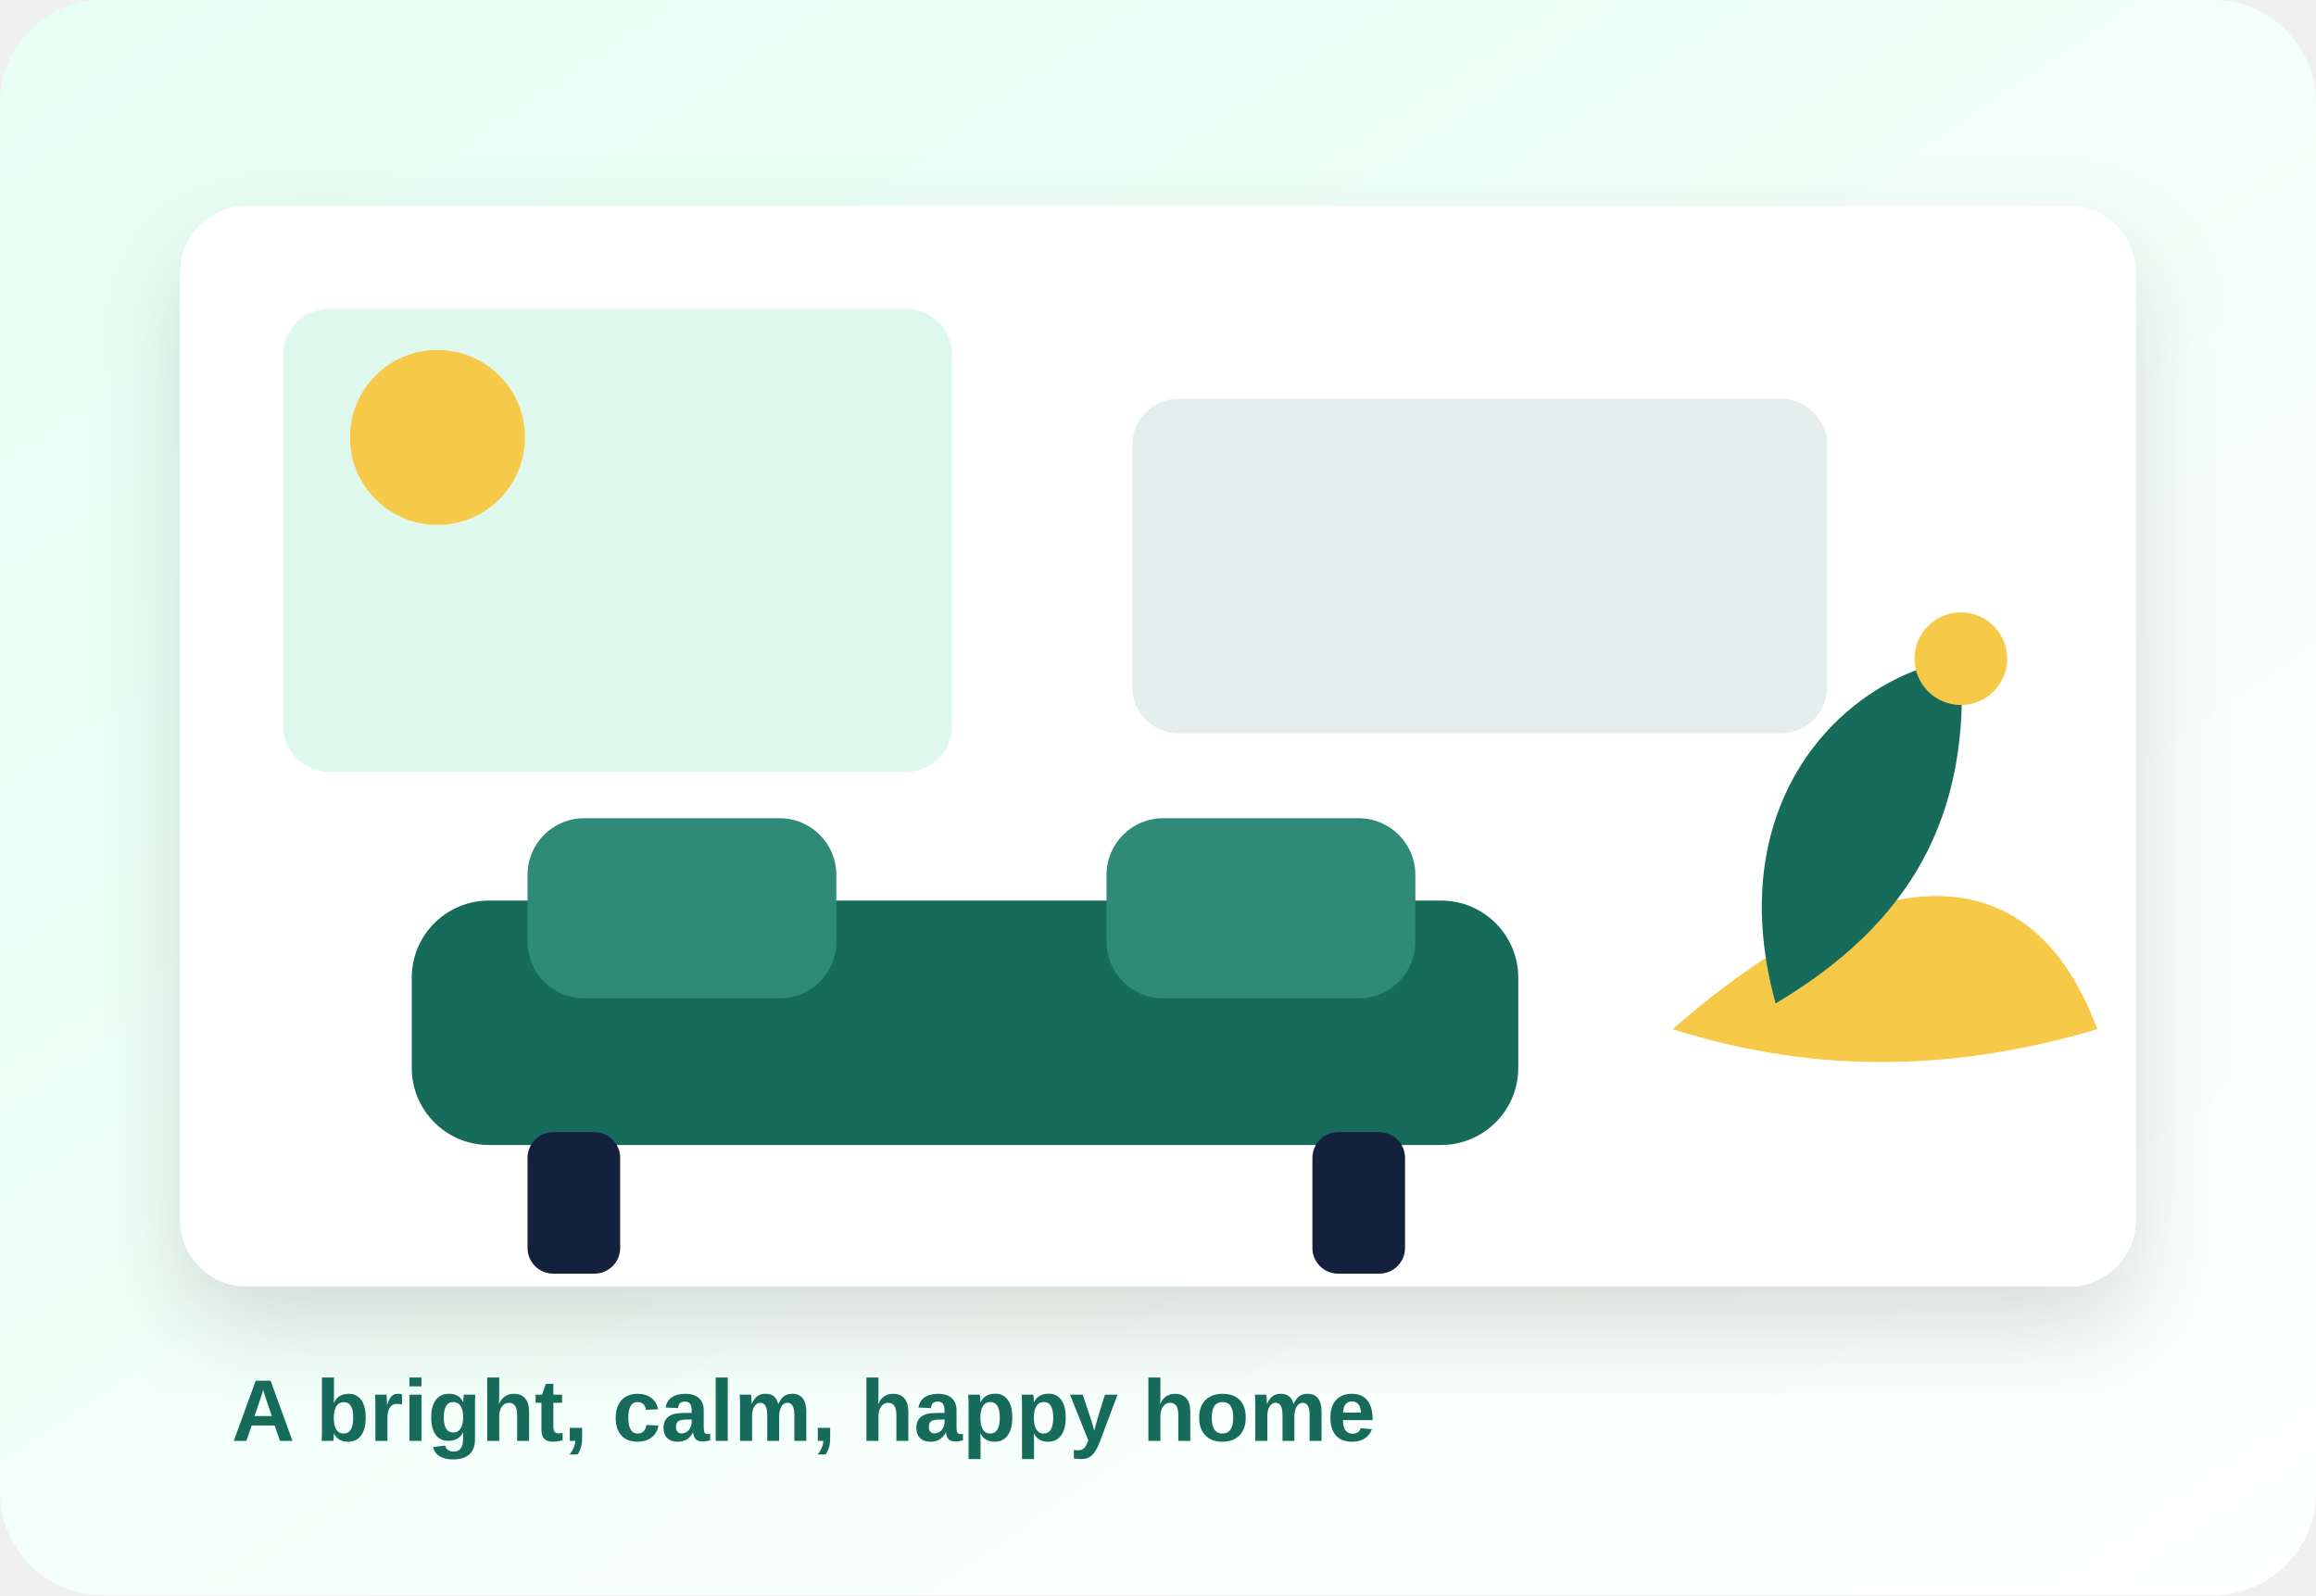
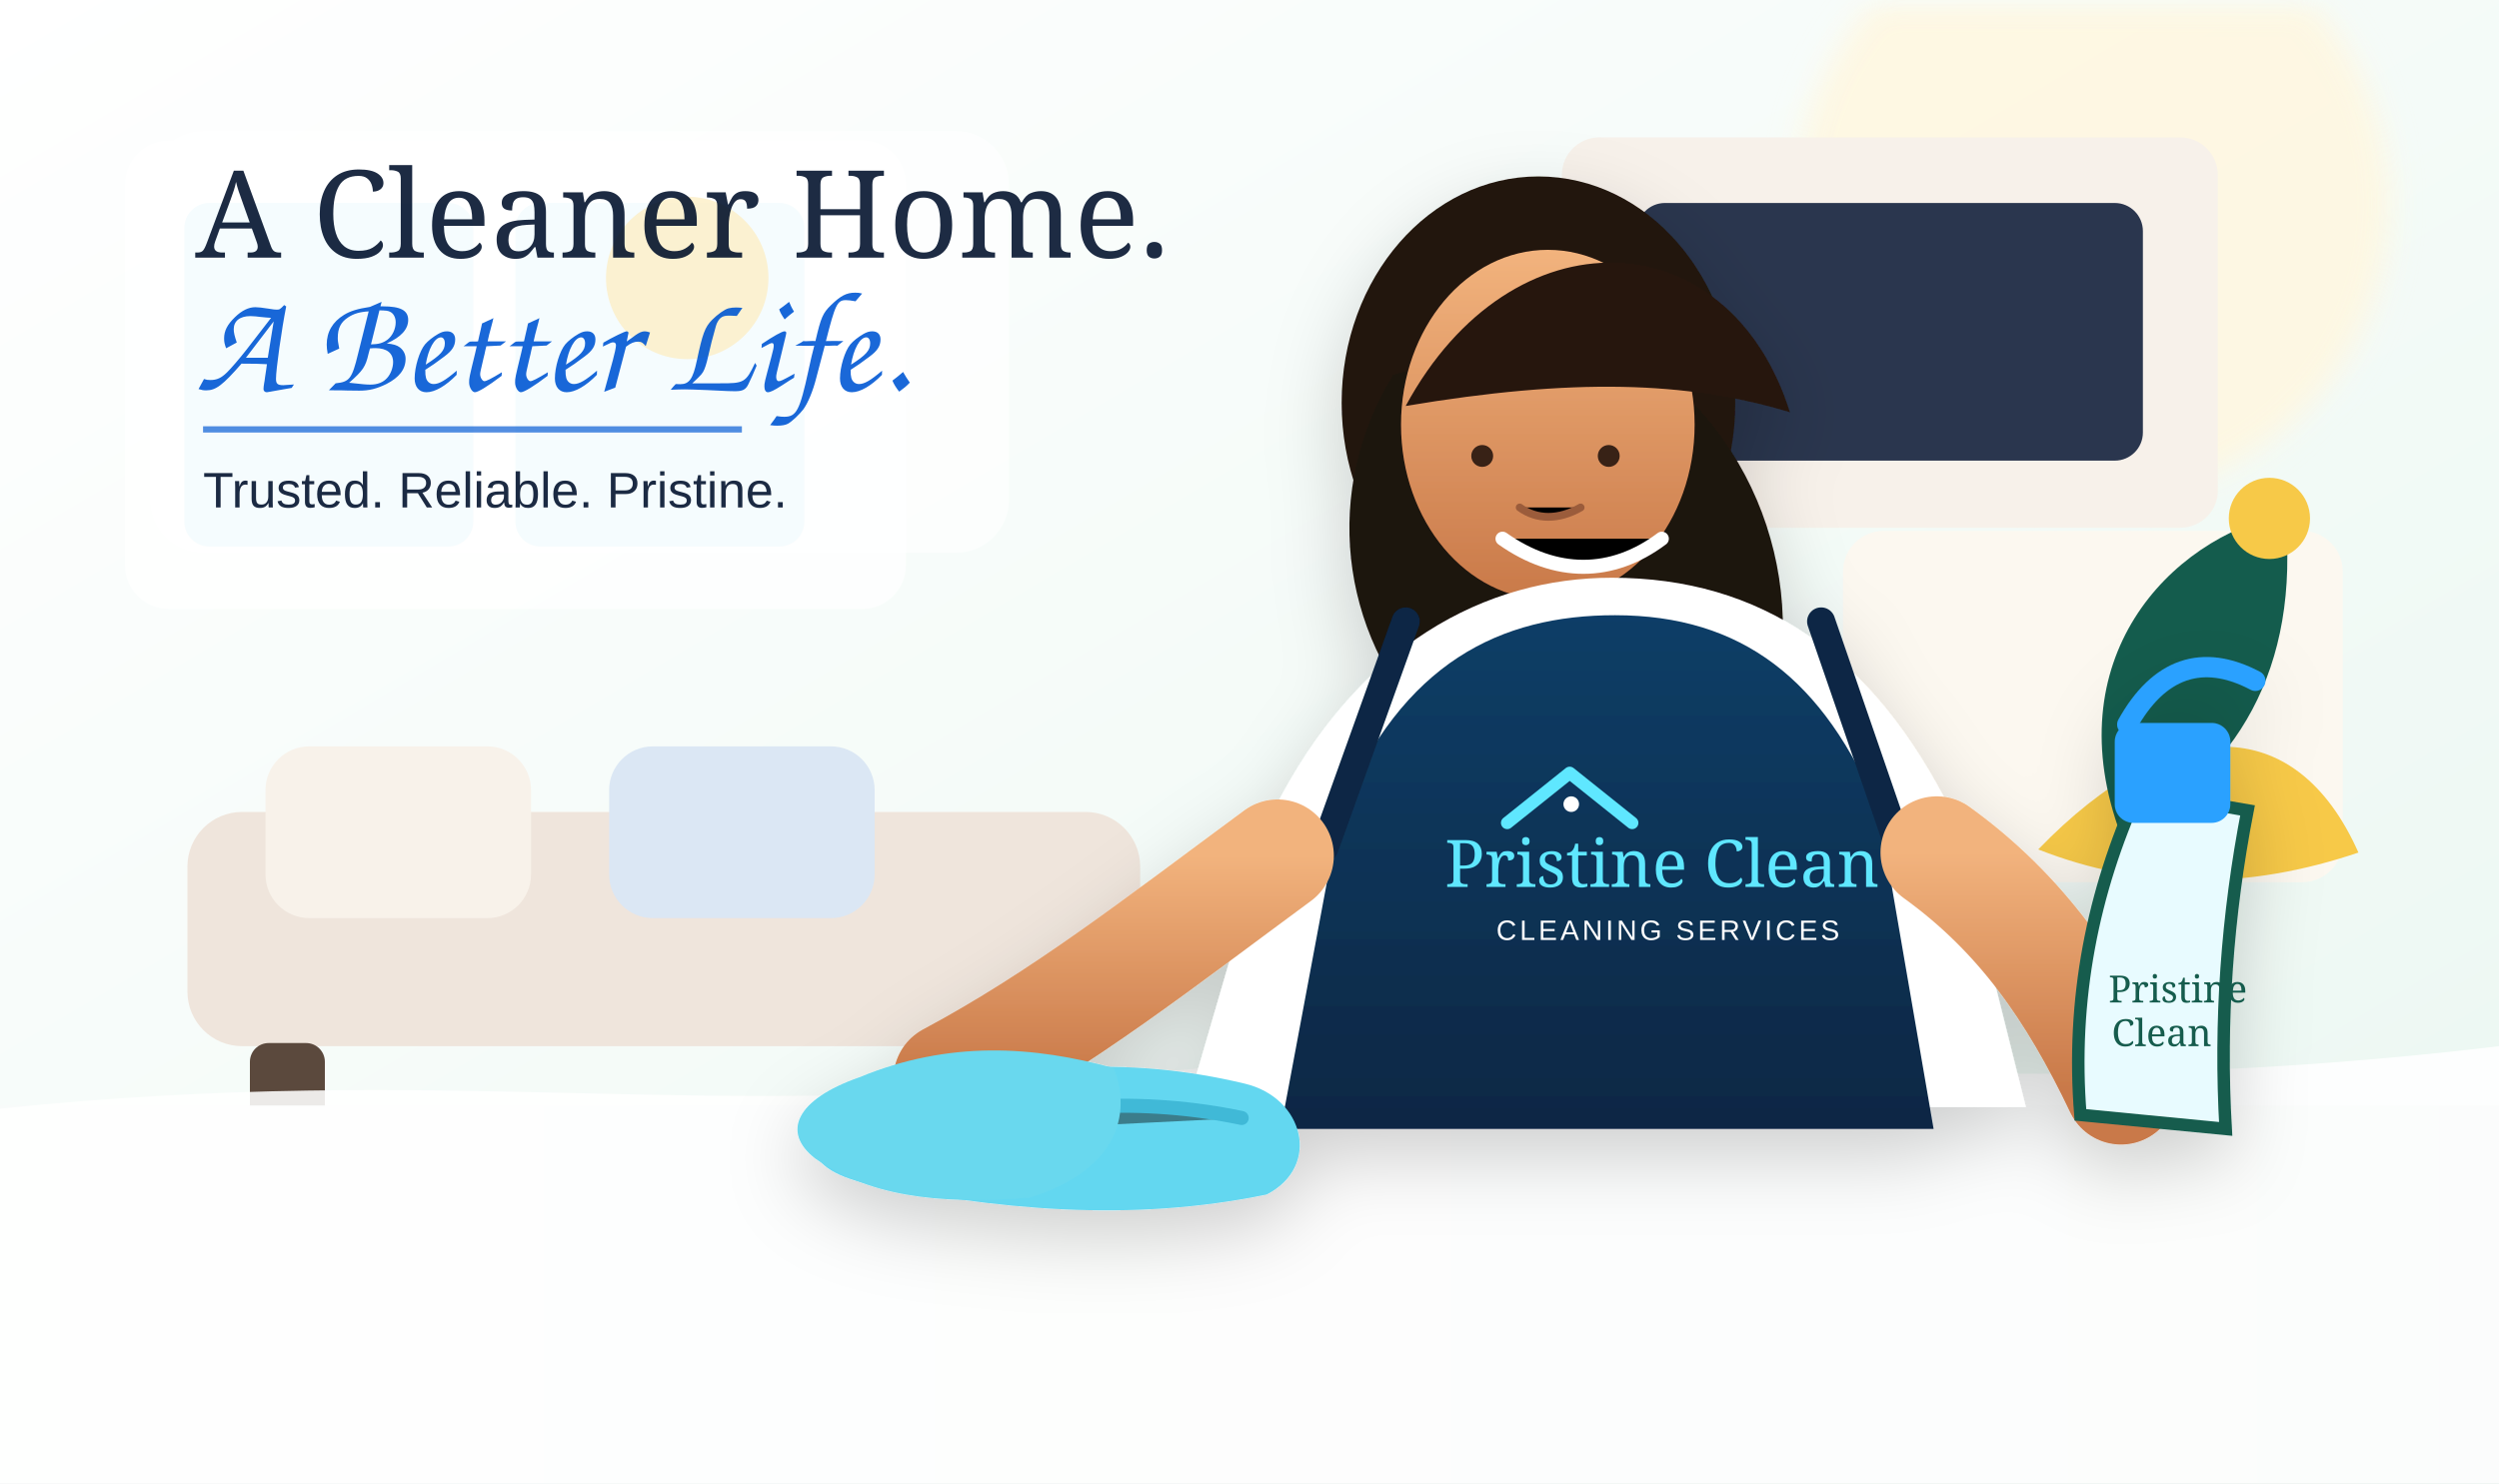
- <svg xmlns="http://www.w3.org/2000/svg" viewBox="0 0 900 620" role="img" aria-label="Clean bright living room">
+ <svg xmlns="http://www.w3.org/2000/svg" viewBox="0 0 1600 950" role="img" aria-label="Filipina Pristine Clean professional cleaning a bright luxury home">
  <defs>
-     <linearGradient id="g" x1="0" x2="1" y1="0" y2="1">
-       <stop stop-color="#e6fff5" />
-       <stop offset="1" stop-color="#ffffff" />
+     <linearGradient id="wall" x1="0" y1="0" x2="1" y2="1">
+       <stop stop-color="#ffffff" />
+       <stop offset="1" stop-color="#eaf7f1" />
    </linearGradient>
-     <filter id="s">
-       <feDropShadow dx="0" dy="16" stdDeviation="18" flood-opacity=".14" />
+     <linearGradient id="counter" x1="0" y1="0" x2="1" y2="0">
+       <stop stop-color="#f8fbfa" />
+       <stop offset="1" stop-color="#dfe9e6" />
+     </linearGradient>
+     <linearGradient id="skin" x1="0" y1="0" x2="0" y2="1">
+       <stop stop-color="#f2b37d" />
+       <stop offset="1" stop-color="#c97949" />
+     </linearGradient>
+     <linearGradient id="apron" x1="0" y1="0" x2="0" y2="1">
+       <stop stop-color="#0f3e67" />
+       <stop offset="1" stop-color="#092744" />
+     </linearGradient>
+     <filter id="shadow">
+       <feDropShadow dx="0" dy="18" stdDeviation="24" flood-opacity=".18" />
+     </filter>
+     <filter id="soft">
+       <feGaussianBlur stdDeviation="10" />
    </filter>
  </defs>
-   <rect width="900" height="620" rx="40" fill="url(#g)" />
-   <rect x="70" y="80" width="760" height="420" rx="26" fill="#fff" filter="url(#s)" />
-   <rect x="110" y="120" width="260" height="180" rx="18" fill="#dff8ee" />
-   <circle cx="170" cy="170" r="34" fill="#f7c948" />
-   <rect x="440" y="155" width="270" height="130" rx="18" fill="#176b5b" opacity=".12" />
-   <rect x="160" y="350" width="430" height="95" rx="30" fill="#176b5b" />
-   <rect x="205" y="318" width="120" height="70" rx="22" fill="#2f8b78" />
-   <rect x="430" y="318" width="120" height="70" rx="22" fill="#2f8b78" />
-   <rect x="205" y="440" width="36" height="55" rx="10" fill="#14213d" />
-   <rect x="510" y="440" width="36" height="55" rx="10" fill="#14213d" />
-   <path d="M650 400c80-70 140-68 165 0-54 16-108 18-165 0z" fill="#f7c948" />
-   <path d="M690 390c-22-80 28-128 72-134 4 62-20 103-72 134z" fill="#176b5b" />
-   <circle cx="762" cy="256" r="18" fill="#f7c948" />
-   <text x="90" y="560" font-family="Arial" font-size="34" font-weight="700" fill="#176b5b">A bright, calm, happy home</text>
+   <rect width="1600" height="950" fill="url(#wall)" />
+   <circle cx="1340" cy="130" r="190" fill="#fff7df" opacity=".85" filter="url(#soft)" />
+   <rect x="80" y="90" width="500" height="300" rx="28" fill="#ffffff" opacity=".76" />
+   <rect x="118" y="130" width="185" height="220" rx="16" fill="#dff4fb" />
+   <rect x="330" y="130" width="185" height="220" rx="16" fill="#dff4fb" />
+   <circle cx="440" cy="178" r="52" fill="#f7c948" opacity=".8" />
+   <rect x="120" y="520" width="610" height="150" rx="35" fill="#efe5dc" />
+   <rect x="170" y="478" width="170" height="110" rx="28" fill="#f8f2ea" />
+   <rect x="390" y="478" width="170" height="110" rx="28" fill="#dbe7f4" />
+   <rect x="160" y="668" width="48" height="88" rx="12" fill="#5b493d" />
+   <rect x="635" y="668" width="48" height="88" rx="12" fill="#5b493d" />
+   <rect x="1000" y="88" width="420" height="250" rx="24" fill="#f7f1ea" />
+   <rect x="1048" y="130" width="324" height="165" rx="18" fill="#14213d" opacity=".9" />
+   <rect x="1180" y="340" width="320" height="225" rx="26" fill="#fcf8f0" />
+   <path d="M1305 544c85-88 165-88 205 2-71 24-139 24-205-2z" fill="#f7c948" />
+   <path d="M1358 535c-42-112 30-190 105-206 10 99-31 167-105 206z" fill="#145c4d" />
+   <circle cx="1453" cy="332" r="26" fill="#f7c948" />
+   <rect x="0" y="708" width="1600" height="242" fill="url(#counter)" />
+   <path d="M0 710 C290 680 450 720 710 690 C995 656 1225 715 1600 670 L1600 950 L0 950 Z" fill="#ffffff" opacity=".88" />
+   <g filter="url(#shadow)">
+     <ellipse cx="985" cy="258" rx="126" ry="145" fill="#23150f" />
+     <path d="M892 240c-45 73-35 165 24 227 66-48 103-126 93-211-23-23-61-32-117-16z" fill="#1c120e" />
+     <path d="M1086 260c67 73 73 180 20 260-73-56-111-142-101-239 19-22 45-29 81-21z" fill="#1c120e" />
+     <ellipse cx="991" cy="272" rx="94" ry="112" fill="url(#skin)" />
+     <path d="M900 260c68-126 207-120 246 4-66-20-139-22-246-4z" fill="#26150f" />
+     <circle cx="949" cy="292" r="7" fill="#372016" />
+     <circle cx="1030" cy="292" r="7" fill="#372016" />
+     <path d="M962 345c34 24 70 24 102 0" stroke="#fff" stroke-width="9" stroke-linecap="round" />
+     <path d="M973 325c11 8 25 8 39 0" stroke="#9b5b3a" stroke-width="5" stroke-linecap="round" />
+     <path d="M815 520c54-108 137-150 217-150 95 0 167 48 218 151l47 188H760z" fill="#ffffff" />
+     <path d="M858 520c40-96 103-126 176-126 81 0 134 41 169 126l35 203H820z" fill="url(#apron)" />
+     <path d="M900 398l-52 145M1166 398l50 145" stroke="#092744" stroke-width="18" stroke-linecap="round" />
+     <text x="925" y="568" font-family="Georgia, serif" font-size="42" fill="#5ee7ff">Pristine Clean</text>
+     <text x="958" y="602" font-family="Arial" font-size="18" letter-spacing="2" fill="#fff">CLEANING SERVICES</text>
+     <path d="M965 527l40-32 40 32" fill="none" stroke="#5ee7ff" stroke-width="8" stroke-linecap="round" stroke-linejoin="round" />
+     <circle cx="1006" cy="515" r="5" fill="#fff" />
+     <path d="M818 548c-76 56-137 104-210 143" stroke="url(#skin)" stroke-width="72" stroke-linecap="round" />
+     <path d="M1240 546c54 39 88 88 118 151" stroke="url(#skin)" stroke-width="72" stroke-linecap="round" />
+     <path d="M557 710c88-30 165-34 240-16 38 9 49 53 14 71-87 18-173 10-260-8-42-11-38-36 6-47z" fill="#64d7f0" />
+     <path d="M595 726c72-20 138-23 200-10" stroke="#0e90b5" stroke-width="9" stroke-linecap="round" opacity=".42" />
+     <path d="M1332 714c-6-74 8-143 37-207l70 12c-13 67-18 135-14 204z" fill="#e8fbff" stroke="#145c4d" stroke-width="8" />
+     <rect x="1354" y="463" width="74" height="64" rx="12" fill="#2aa1ff" />
+     <path d="M1362 464c20-36 48-46 82-28" stroke="#2aa1ff" stroke-width="13" fill="none" stroke-linecap="round" />
+     <text x="1350" y="642" font-family="Georgia, serif" font-size="24" fill="#145c4d">Pristine</text>
+     <text x="1352" y="670" font-family="Georgia, serif" font-size="24" fill="#145c4d">Clean</text>
+     <path d="M550 690c58-24 112-20 163-6 14 36-5 68-54 83-61 5-104-2-137-25-22-17-12-38 28-52z" fill="#69d8ee" />
+   </g>
+   <g opacity=".95">
+     <rect x="96" y="84" width="550" height="270" rx="34" fill="rgba(255,255,255,.72)" />
+     <text x="125" y="165" font-family="Georgia, serif" font-size="78" fill="#12213a">A Cleaner Home.</text>
+     <text x="125" y="250" font-family="Brush Script MT, cursive" font-size="92" fill="#0f61d6">A Better Life.</text>
+     <path d="M130 275h345" stroke="#0f61d6" stroke-width="4" opacity=".75" />
+     <text x="130" y="325" font-family="Arial" font-size="32" fill="#12213a">Trusted. Reliable. Pristine.</text>
+   </g>
</svg>
